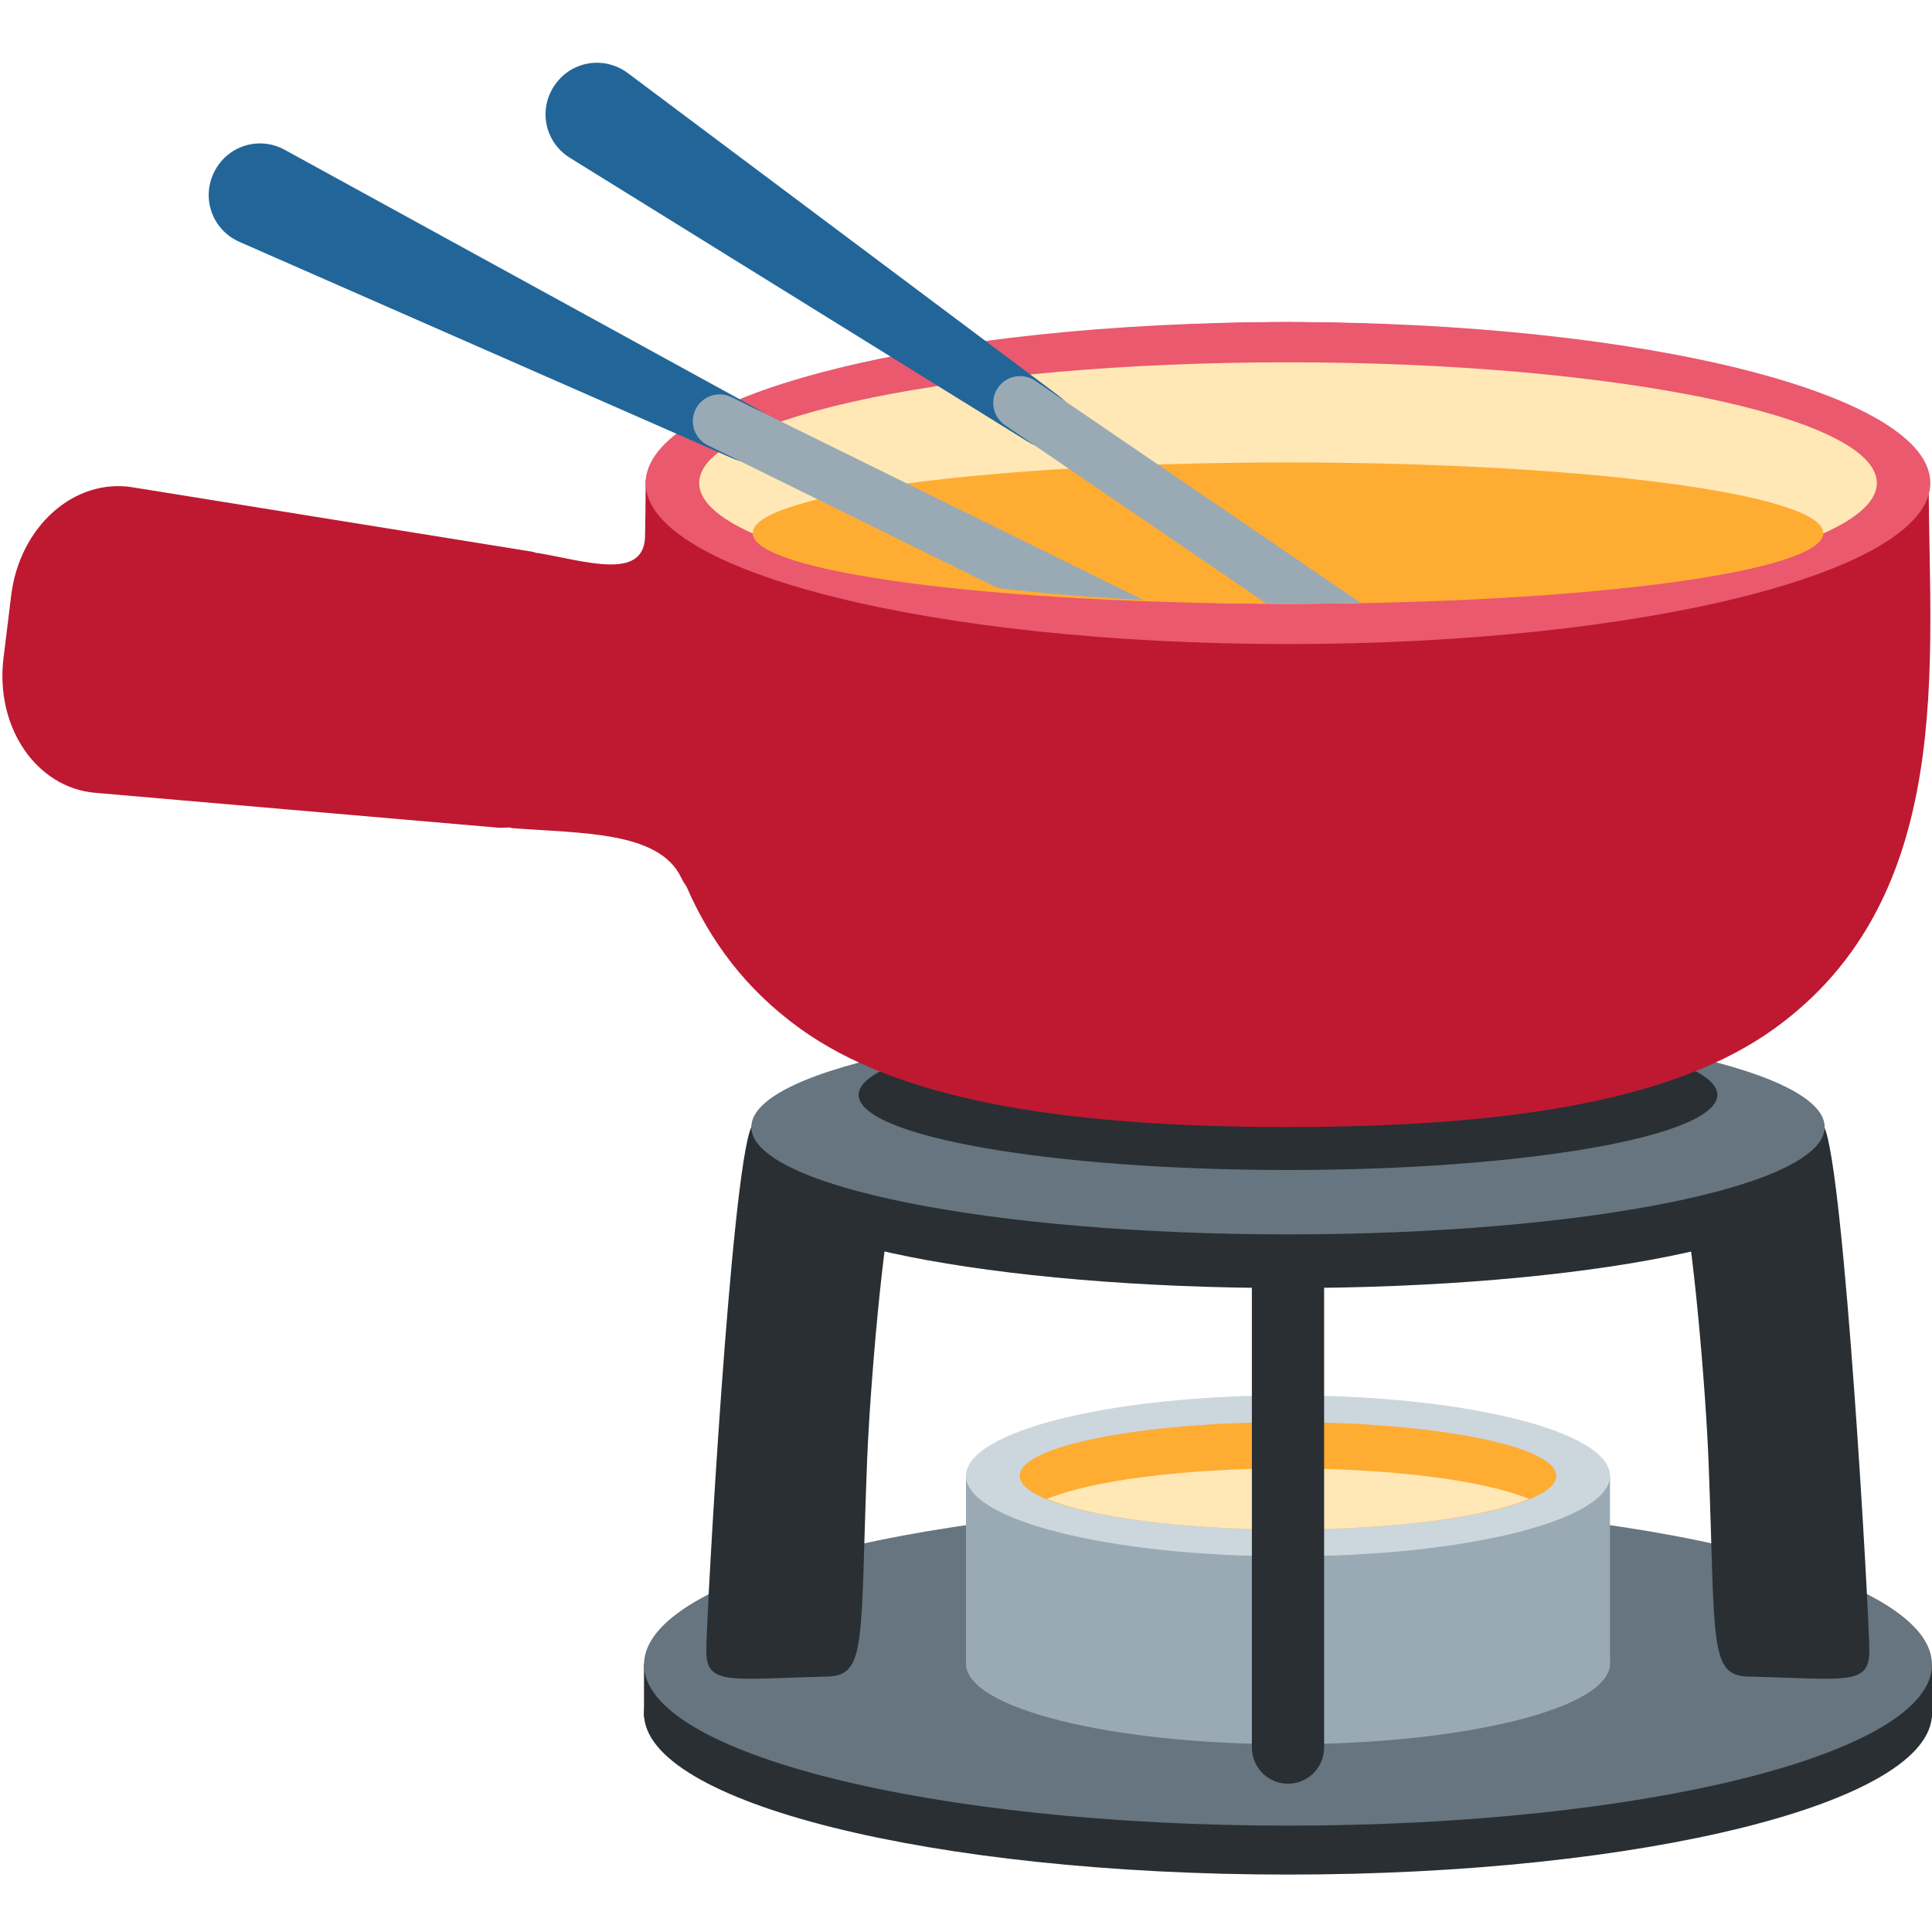
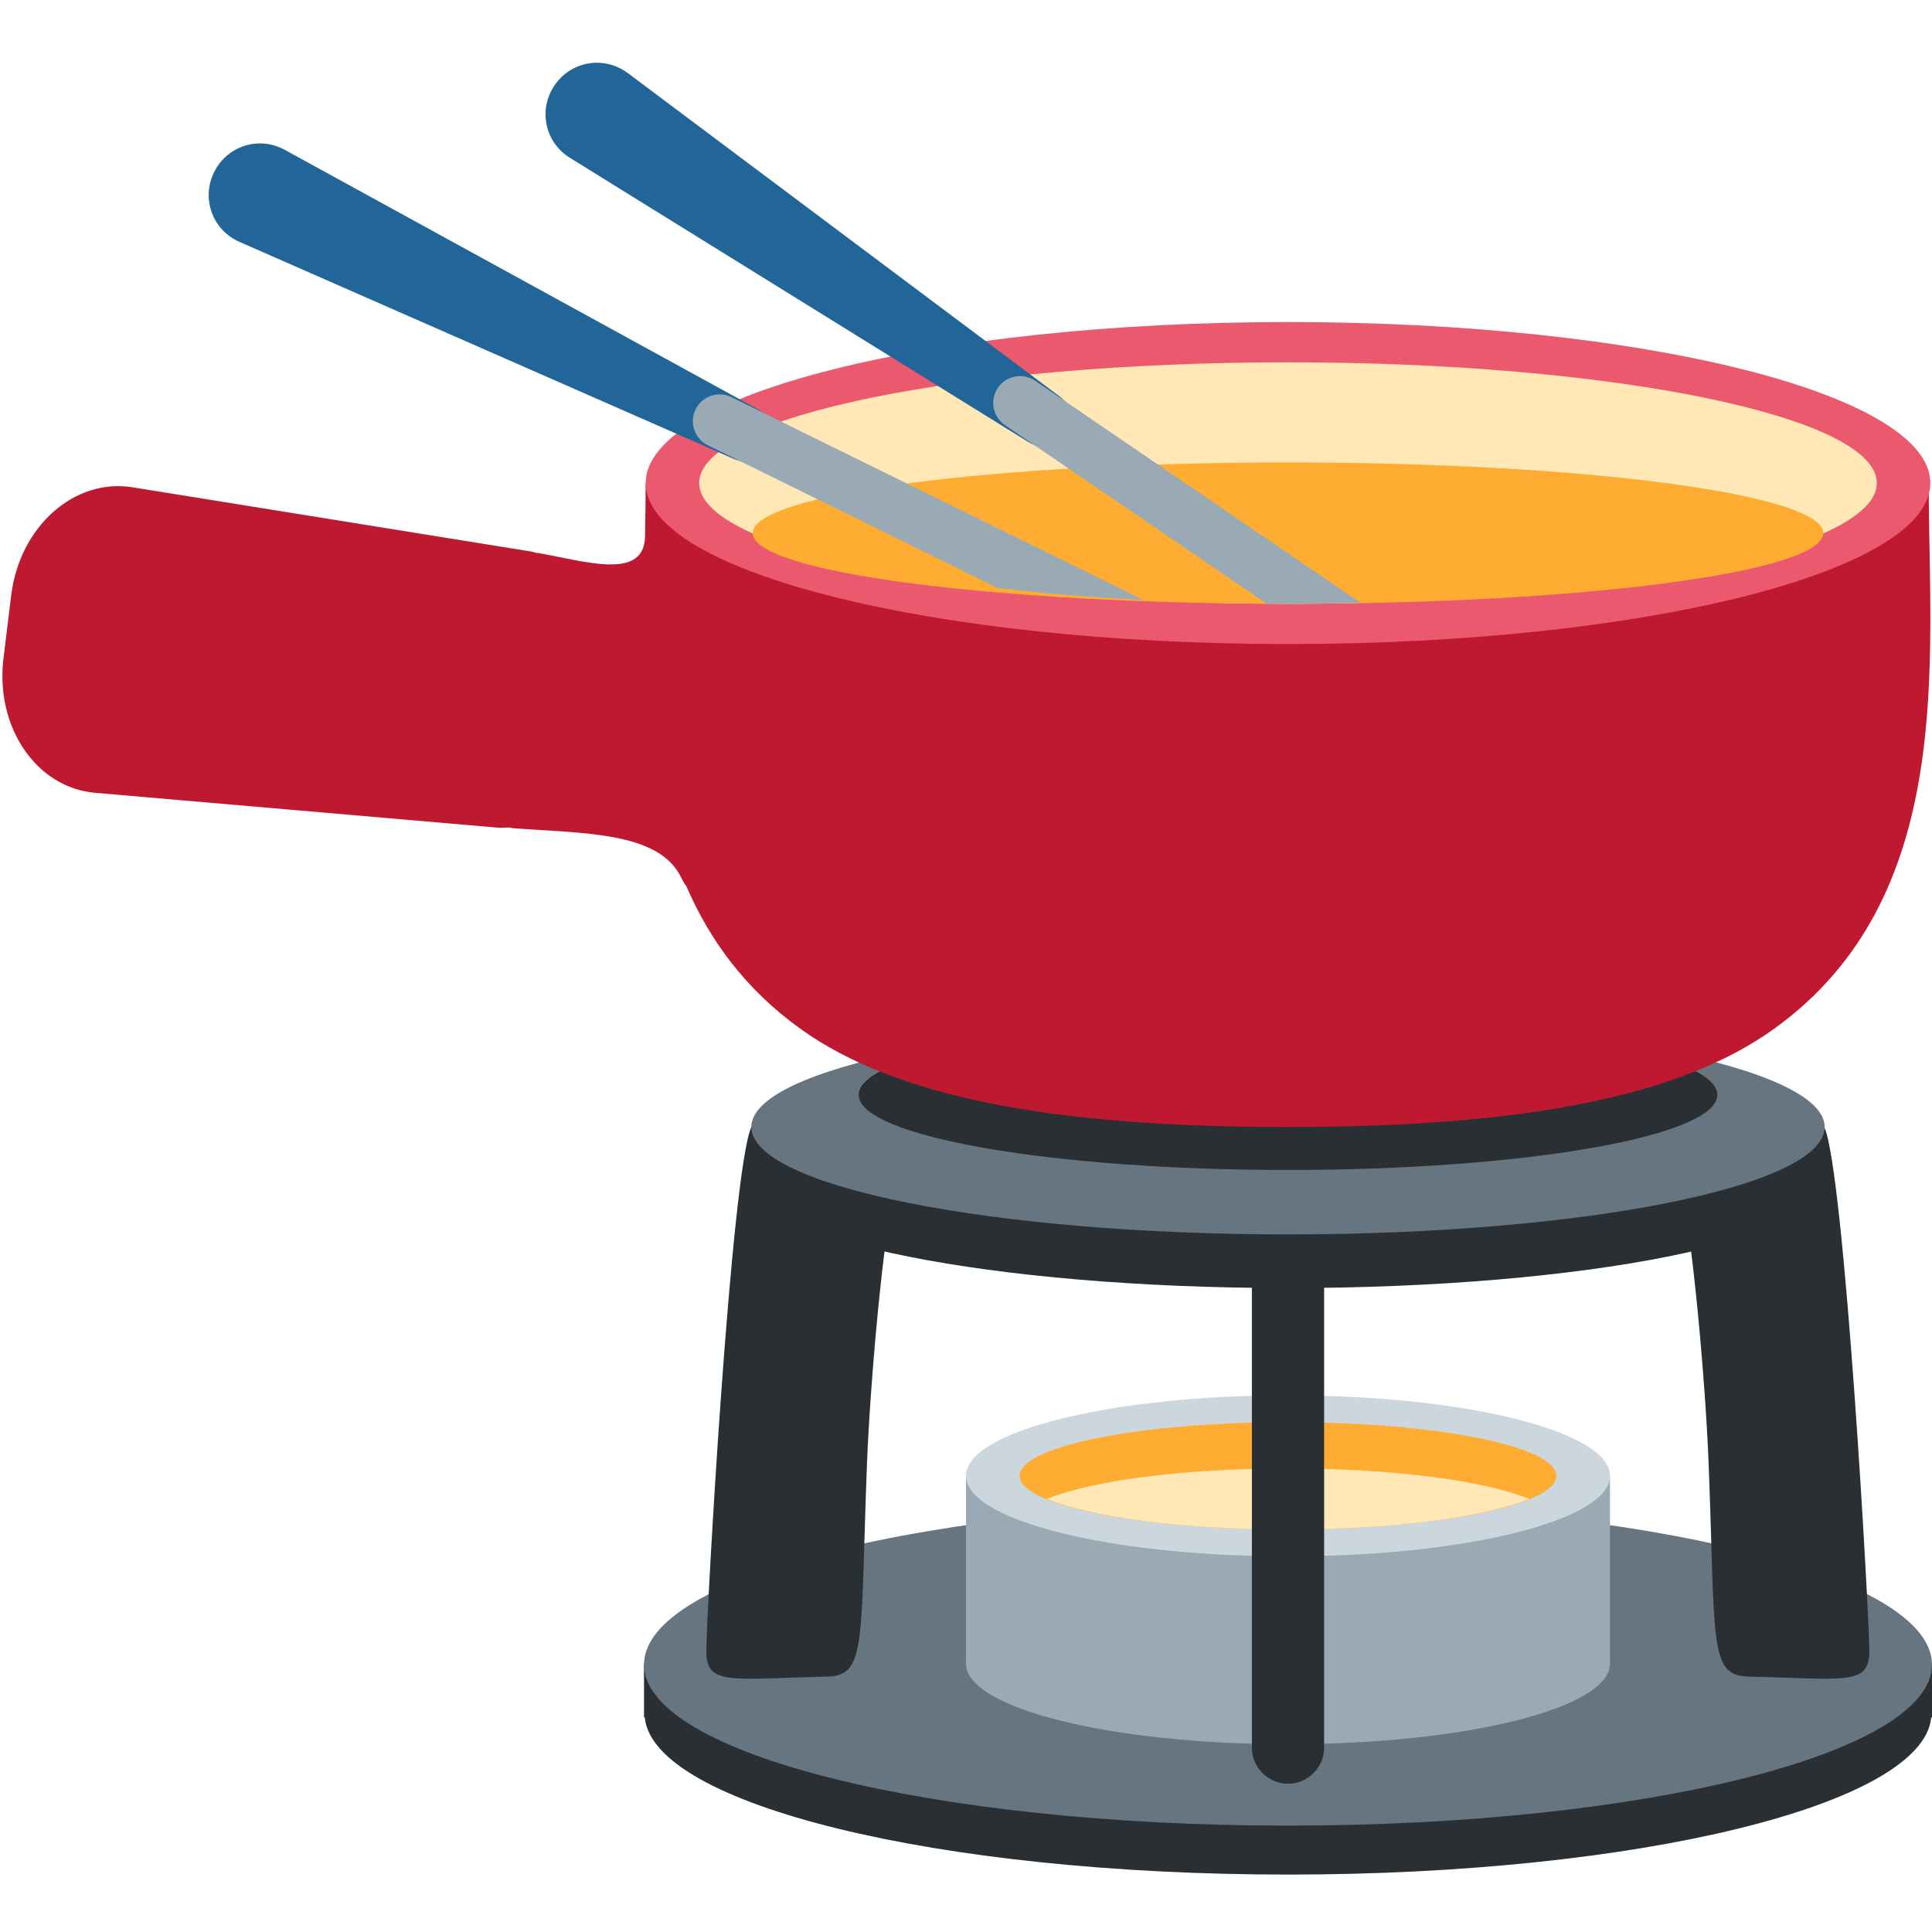
- <svg xmlns="http://www.w3.org/2000/svg" viewBox="0 0 36 36">
-   <ellipse fill="#292F33" cx="24" cy="31.93" rx="12" ry="3" />
-   <path fill="#292F33" d="M12 31.001h24v1H12z" />
+ <svg xmlns="http://www.w3.org/2000/svg" version="1.1" id="Layer_1" x="0px" y="0px" width="36px" height="36px" viewBox="0 0 36 36" enable-background="new 0 0 36 36" xml:space="preserve">
+   <path fill="#292F33" d="M12,31.001v1h0.014C12.167,33.625,17.468,34.93,24,34.93s11.833-1.305,11.986-2.929H36v-1H12z" />
  <ellipse fill="#66757F" cx="24" cy="31.018" rx="12" ry="3" />
-   <path fill="#99AAB5" d="M18 31.001c0-.828 2.686-2.501 6-2.501s6 1.672 6 2.501c0 .828-2.686 1.5-6 1.5s-6-.672-6-1.5z" />
-   <path fill="#99AAB5" d="M18 27.52h12v3.481H18z" />
+   <path fill="#99AAB5" d="M18,27.52v3.481c0,0.828,2.686,1.5,6,1.5s6-0.672,6-1.5V27.52H18z" />
  <ellipse fill="#CCD6DD" cx="24" cy="27.5" rx="6" ry="1.5" />
  <ellipse fill="#FFAC33" cx="24" cy="27.5" rx="5" ry="1" />
-   <path fill="#FFE8B6" d="M19.507 27.931c.808.336 2.508.569 4.493.569s3.685-.233 4.493-.569c-.807-.335-2.507-.569-4.493-.569s-3.685.234-4.493.569z" />
-   <path fill="#292F33" d="M14 21.001c-.376.827-.839 9.111-.839 9.762s.434.521 2.257.477c.738-.018.608-.651.738-3.993.056-1.437.304-4.297.521-5.078.216-.781-2.185-2.25-2.677-1.168zm19.993 0c.376.827.839 9.111.839 9.762s-.434.521-2.257.477c-.738-.018-.608-.651-.738-3.993-.056-1.437-.304-4.297-.521-5.078s2.185-2.25 2.677-1.168zM24 33.237c-.37 0-.673-.303-.673-.673v-9.722c0-.37.303-.673.673-.673.37 0 .673.303.673.673v9.722c0 .37-.303.673-.673.673z" />
+   <path fill="#FFE8B6" d="M19.507,27.931C20.315,28.267,22.015,28.5,24,28.5s3.685-0.233,4.493-0.569  c-0.807-0.335-2.507-0.569-4.493-0.569S20.315,27.596,19.507,27.931z" />
+   <path fill="#292F33" d="M14,21.001c-0.376,0.827-0.839,9.111-0.839,9.762s0.434,0.521,2.257,0.477  c0.738-0.018,0.608-0.651,0.738-3.993c0.056-1.437,0.304-4.297,0.521-5.078C16.893,21.388,14.492,19.919,14,21.001z M33.993,21.001  c0.376,0.827,0.839,9.111,0.839,9.762s-0.434,0.521-2.257,0.477c-0.738-0.018-0.608-0.651-0.738-3.993  c-0.056-1.437-0.304-4.297-0.521-5.078S33.501,19.919,33.993,21.001z M24,33.237c-0.37,0-0.673-0.303-0.673-0.673v-9.722h1.346  v9.722C24.673,32.934,24.37,33.237,24,33.237z" />
  <ellipse fill="#292F33" cx="24" cy="22.001" rx="10" ry="2" />
  <ellipse fill="#66757F" cx="24" cy="21.001" rx="10" ry="2" />
  <ellipse fill="#292F33" cx="24" cy="20.401" rx="8" ry="1.4" />
-   <path fill="#BE1931" d="M35.939 9.001c0-1.499-5.964-2.994-11.939-3h-.03c-5.974.005-11.939 1.5-11.939 3 0 .327-.006.668-.012 1.014-.036.799-1.103.444-1.994.289-.007-.001-.013.002-.019.001-.035-.007-.067-.022-.103-.027L2.47 9.08C1.383 8.905.365 9.812.208 11.097l-.143 1.168c-.157 1.284.611 2.413 1.708 2.508l7.5.649c.075.007.148-.003.223-.003.021.003.038.012.06.013 1.298.099 2.721.058 3.136.919.031.065.064.118.098.164.436 1.007 1.102 1.923 2.131 2.66 1.764 1.264 4.654 1.823 9.05 1.826h.03c4.396-.003 7.286-.562 9.05-1.826 3.425-2.456 2.888-6.876 2.888-10.174z" />
+   <path fill="#BE1931" d="M35.939,9.001H12.031c0,0.327-0.006,0.668-0.012,1.014c-0.036,0.799-1.103,0.444-1.994,0.289  c-0.007-0.001-0.013,0.002-0.019,0.001c-0.035-0.007-0.067-0.022-0.103-0.027L2.47,9.08c-1.087-0.175-2.105,0.732-2.262,2.017  l-0.143,1.168c-0.157,1.284,0.611,2.413,1.708,2.508l7.5,0.649c0.075,0.007,0.148-0.003,0.223-0.003  c0.021,0.003,0.038,0.012,0.06,0.013c1.298,0.099,2.721,0.058,3.136,0.919c0.031,0.065,0.064,0.118,0.098,0.164  c0.436,1.007,1.102,1.923,2.131,2.66c1.764,1.264,4.654,1.823,9.05,1.826h0.03c4.396-0.003,7.286-0.562,9.05-1.826  C36.476,16.719,35.939,12.299,35.939,9.001z" />
  <ellipse fill="#EA596E" cx="24" cy="9.001" rx="11.969" ry="3" />
  <ellipse fill="#FFE8B6" cx="24" cy="9.001" rx="10.972" ry="2.25" />
  <ellipse fill="#FFAC33" cx="24" cy="9.934" rx="9.975" ry="1.317" />
-   <path fill="#269" d="M3.989 3.209c-.243.493-.029 1.078.475 1.299l9.165 4.024c.468.206.607.02.817-.173.025-.285.087-.507-.361-.753L5.308 2.793c-.482-.265-1.076-.078-1.319.416z" />
-   <path fill="#99AAB5" d="M18.588 10.956c.843.099 1.755.175 2.72.225L13.63 7.4c-.247-.122-.548-.019-.669.228s-.019.548.228.669l5.399 2.659z" />
-   <path fill="#269" d="M10.334 1.589c-.31.454-.181 1.063.287 1.353l8.508 5.274c.435.269.598.106.834-.056.065-.278.158-.49-.251-.797l-8.012-6c-.442-.33-1.056-.228-1.366.226z" />
-   <path fill="#99AAB5" d="M19.289 7.095c-.227-.155-.54-.096-.695.131-.155.227-.096.54.131.695l4.874 3.326c.134.001.266.004.401.004.459 0 .908-.008 1.352-.019l-6.063-4.137z" />
+   <path fill="#226699" d="M3.989,3.209C3.746,3.702,3.96,4.287,4.464,4.508l9.165,4.024c0.468,0.206,0.607,0.02,0.817-0.173  c0.025-0.285,0.087-0.507-0.361-0.753L5.308,2.793C4.826,2.528,4.232,2.715,3.989,3.209z" />
+   <path fill="#99AAB5" d="M18.588,10.956c0.843,0.099,1.755,0.175,2.72,0.225L13.63,7.4c-0.247-0.122-0.548-0.019-0.669,0.228  s-0.019,0.548,0.228,0.669C13.189,8.297,18.588,10.956,18.588,10.956z" />
+   <path fill="#226699" d="M10.334,1.589c-0.31,0.454-0.181,1.063,0.287,1.353l8.508,5.274c0.435,0.269,0.598,0.106,0.834-0.056  c0.065-0.278,0.158-0.49-0.251-0.797l-8.012-6C11.258,1.033,10.644,1.135,10.334,1.589z" />
+   <path fill="#99AAB5" d="M19.289,7.095c-0.227-0.155-0.54-0.096-0.695,0.131c-0.155,0.227-0.096,0.54,0.131,0.695l4.874,3.326  c0.134,0.001,0.266,0.004,0.401,0.004c0.459,0,0.908-0.008,1.352-0.019C25.352,11.232,19.289,7.095,19.289,7.095z" />
</svg>
